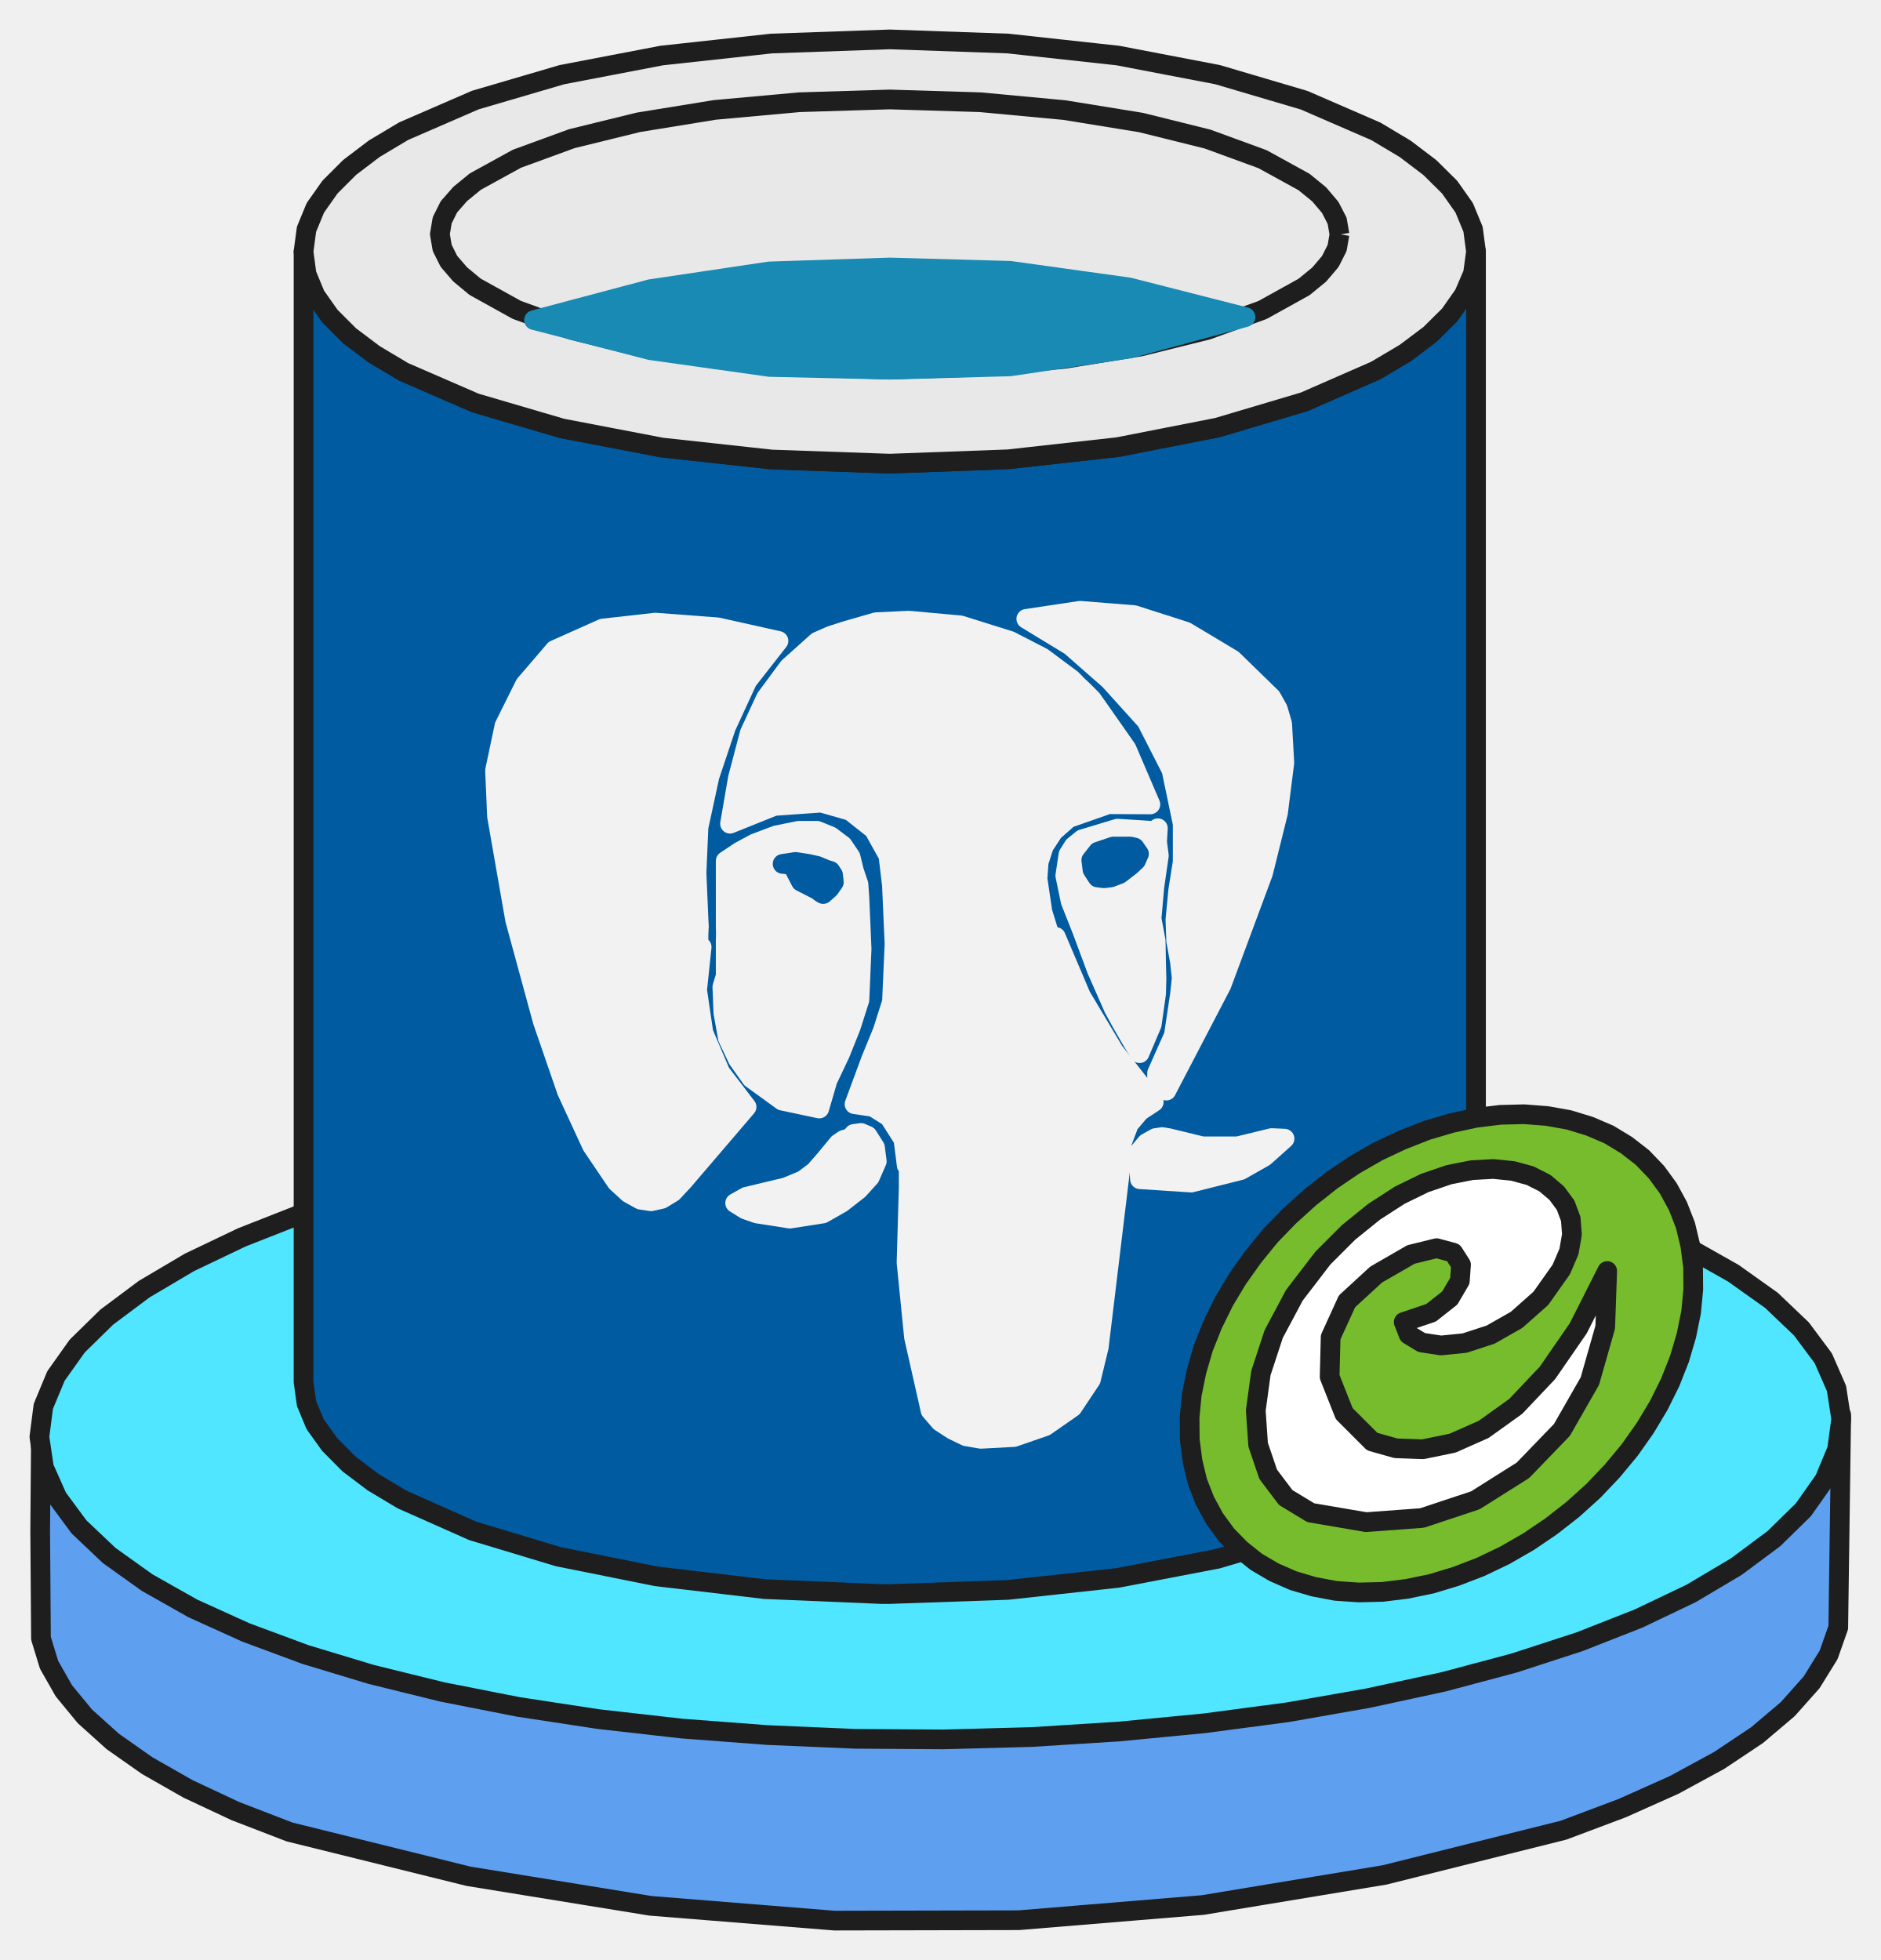
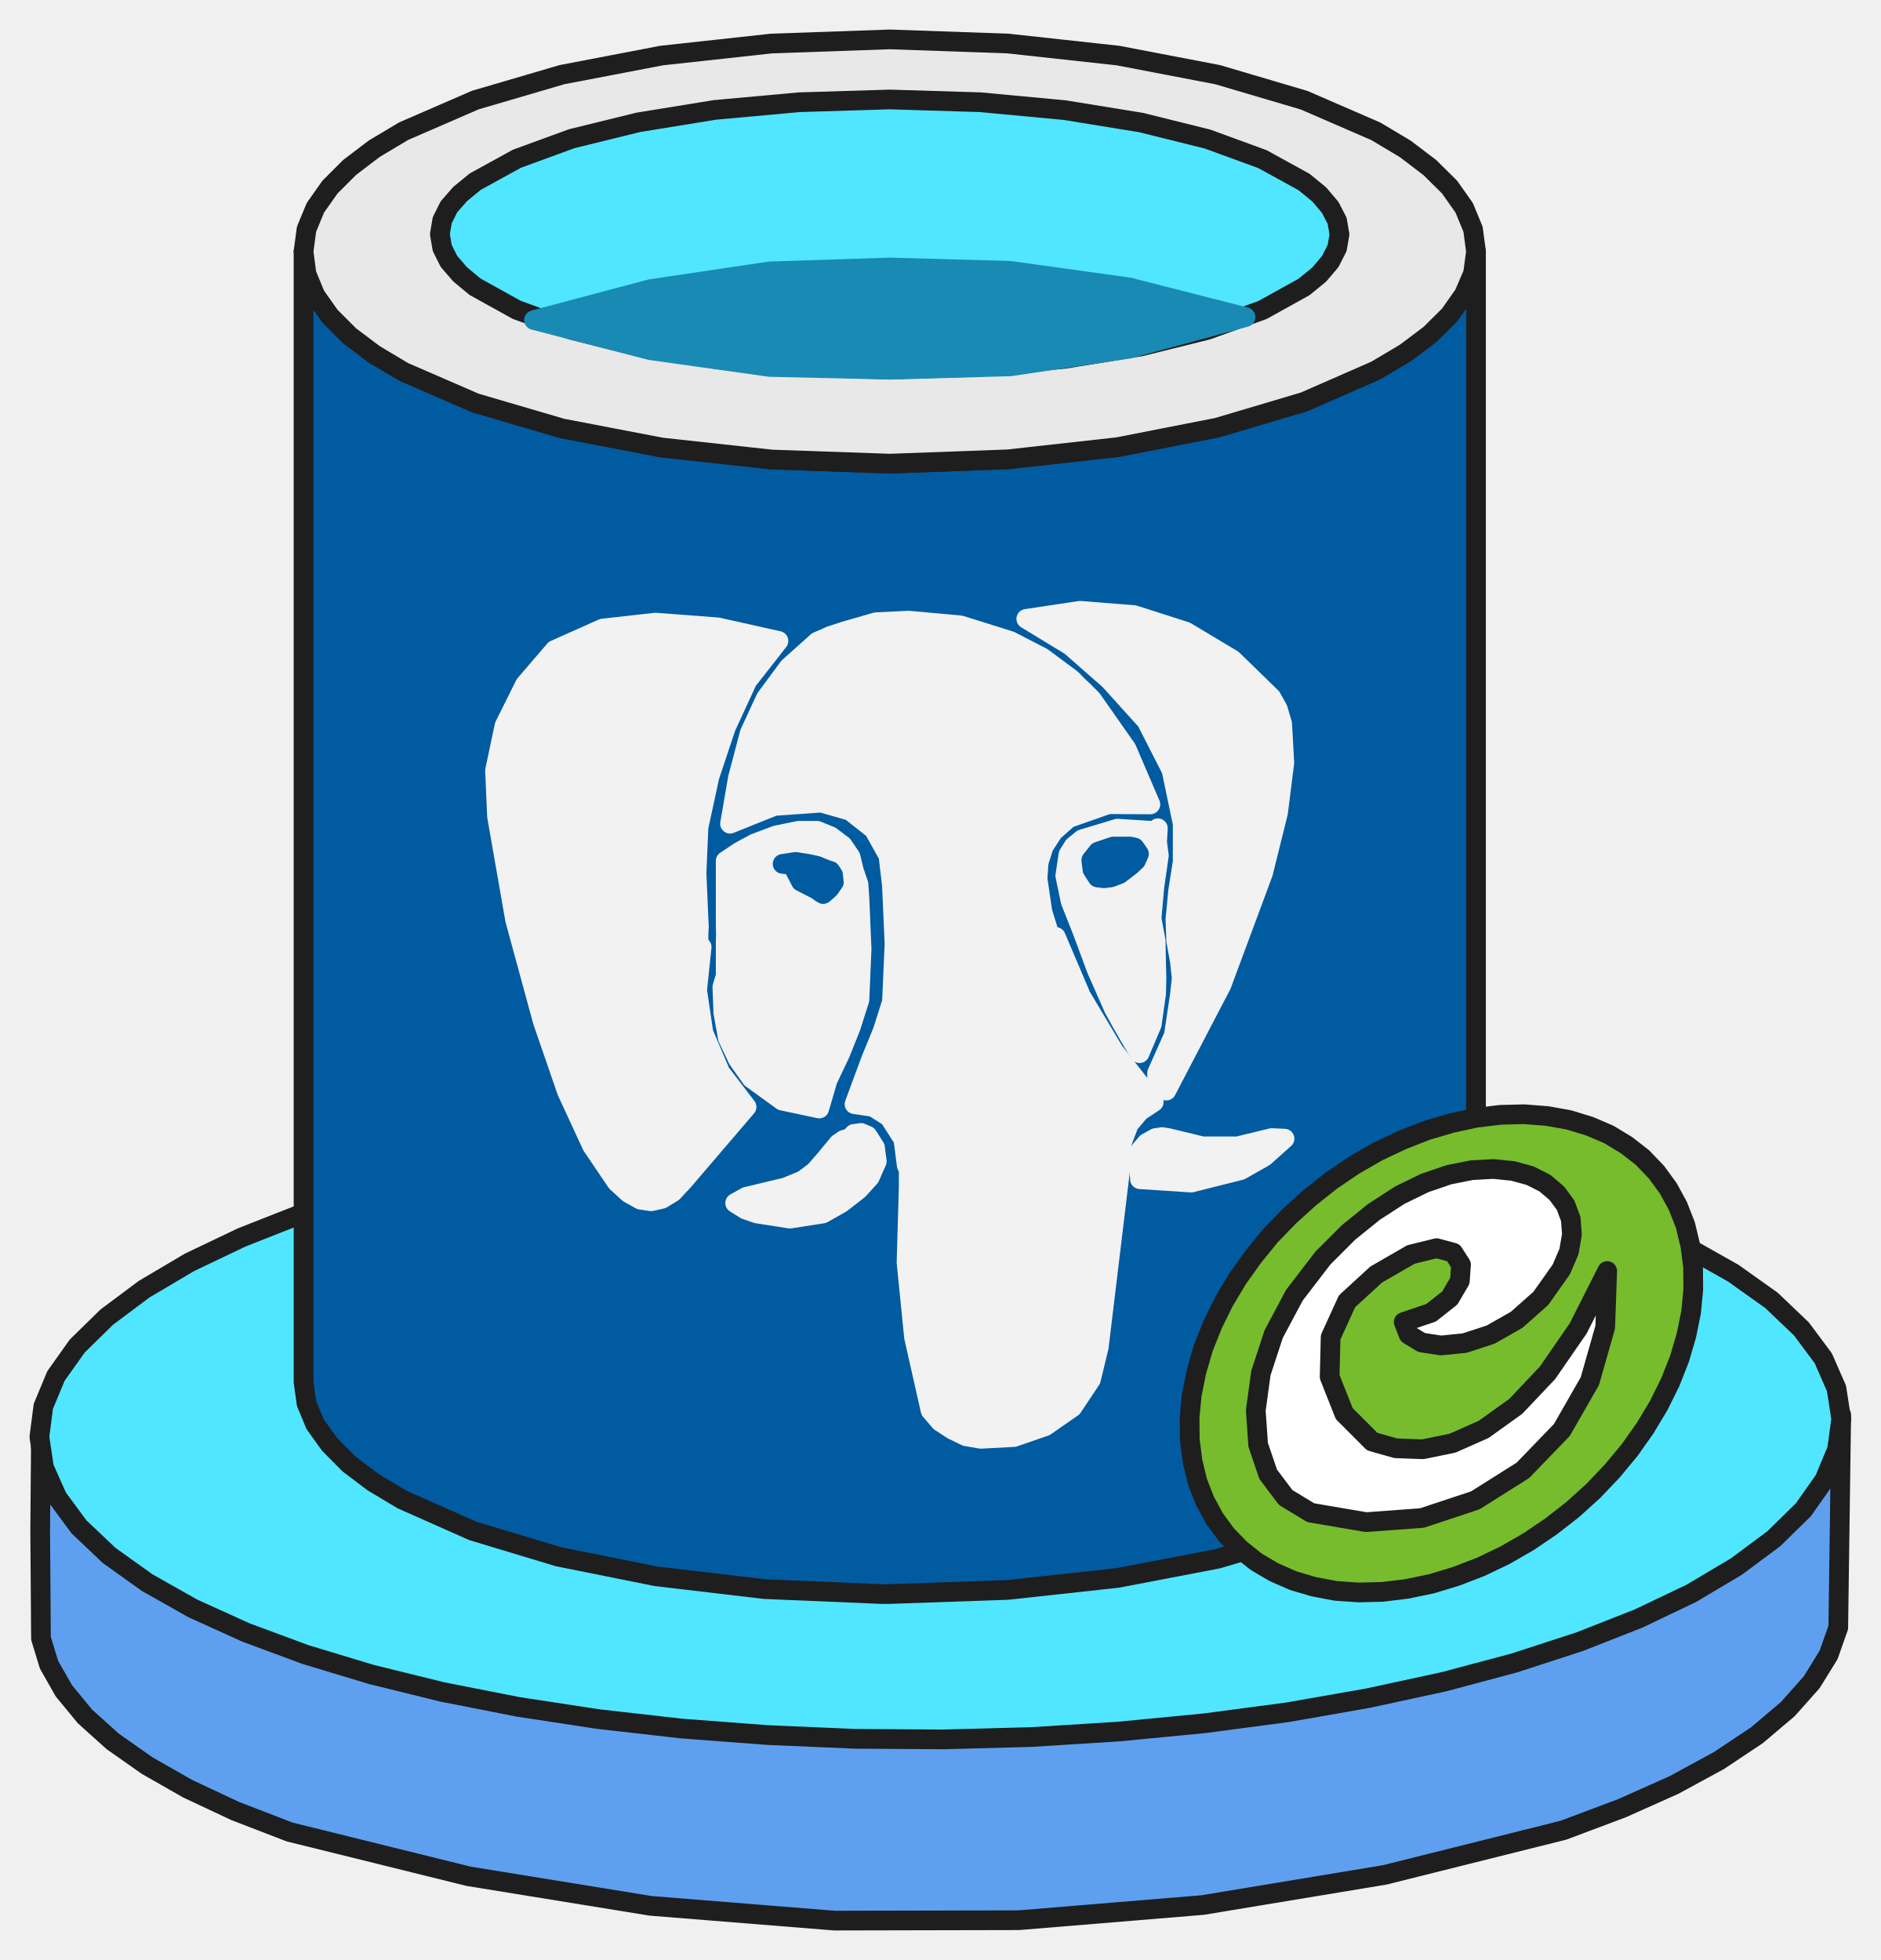
<svg xmlns="http://www.w3.org/2000/svg" viewBox="0.27 -1.85 95.48 99.51">
  <path d="M93.59,80.78 L93.10,82.17 L92.24,83.56 L91.03,84.92 L89.46,86.25 L87.54,87.53 L85.26,88.77 L82.62,89.95 L79.64,91.07 L70.56,93.34 L61.32,94.87 L51.99,95.64 L42.63,95.66 L33.30,94.91 L24.06,93.41 L14.97,91.16 L12.22,90.10 L9.81,88.97 L7.74,87.79 L5.99,86.56 L4.58,85.29 L3.51,83.99 L2.76,82.67 L2.35,81.33 L2.31,75.85 L2.35,70.85 L93.74,69.99 L93.59,80.78 Z" fill="#5ea0ef" stroke="#1e1e1e" stroke-width="1" stroke-linejoin="round" />
  <path d="M93.74,70.19 L93.53,71.74 L92.89,73.28 L91.82,74.80 L90.32,76.27 L88.41,77.69 L86.12,79.05 L83.46,80.32 L80.46,81.50 L77.14,82.58 L73.54,83.54 L69.70,84.37 L65.65,85.08 L61.43,85.64 L57.08,86.06 L52.64,86.34 L48.16,86.46 L43.68,86.43 L39.24,86.24 L34.88,85.91 L30.65,85.43 L26.58,84.81 L22.72,84.05 L19.11,83.16 L15.77,82.15 L12.75,81.03 L10.06,79.81 L7.74,78.50 L5.81,77.12 L4.28,75.67 L3.18,74.18 L2.50,72.65 L2.27,71.10 L2.47,69.55 L3.11,68.01 L4.19,66.49 L5.69,65.02 L7.59,63.60 L9.89,62.24 L12.55,60.97 L15.55,59.79 L18.87,58.71 L22.46,57.75 L26.30,56.92 L30.35,56.21 L34.57,55.65 L38.92,55.23 L43.36,54.95 L47.84,54.83 L52.33,54.86 L56.77,55.05 L61.13,55.38 L65.36,55.86 L69.42,56.48 L73.28,57.24 L76.89,58.13 L80.23,59.14 L83.26,60.26 L85.94,61.48 L88.26,62.79 L90.20,64.17 L91.72,65.62 L92.83,67.11 L93.50,68.64 L93.74,70.19 Z" fill="#50e6ff" stroke="#1e1e1e" stroke-width="1" stroke-linejoin="round" />
  <path d="M45.44,21.69 L39.44,21.48 L33.86,20.87 L28.80,19.90 L24.40,18.60 L20.76,17.02 L19.27,16.14 L18.02,15.19 L17.02,14.19 L16.28,13.14 L15.83,12.05 L15.68,10.92 L15.68,68.31 L15.83,69.40 L16.27,70.46 L17.00,71.48 L17.98,72.47 L19.21,73.40 L20.68,74.28 L24.26,75.87 L28.60,77.18 L33.58,78.18 L39.09,78.83 L45.01,79.08 L45.44,79.08 L51.44,78.87 L57.02,78.26 L62.08,77.29 L66.48,75.99 L70.12,74.41 L71.61,73.52 L72.86,72.58 L73.86,71.58 L74.60,70.53 L75.05,69.44 L75.20,68.31 L75.20,10.92 L75.05,12.03 L74.59,13.10 L73.86,14.14 L72.86,15.13 L71.61,16.07 L70.11,16.96 L66.48,18.55 L62.07,19.86 L57.02,20.85 L51.44,21.47 L45.44,21.69 Z" fill="#005ba1" stroke="#1e1e1e" stroke-width="1" stroke-linejoin="round" />
  <path d="M75.20,10.92 L75.05,12.03 L74.59,13.10 L73.86,14.14 L72.86,15.13 L71.61,16.07 L70.11,16.96 L66.48,18.55 L62.07,19.86 L57.02,20.85 L51.44,21.47 L45.44,21.69 L39.44,21.48 L33.86,20.87 L28.80,19.90 L24.40,18.61 L20.76,17.03 L19.27,16.14 L18.02,15.20 L17.02,14.20 L16.28,13.15 L15.83,12.06 L15.68,10.92 L15.83,9.79 L16.28,8.70 L17.02,7.65 L18.02,6.65 L19.27,5.70 L20.76,4.81 L24.40,3.23 L28.80,1.94 L33.86,0.97 L39.44,0.36 L45.44,0.15 L51.44,0.36 L57.02,0.97 L62.08,1.94 L66.48,3.24 L70.12,4.82 L71.61,5.71 L72.86,6.66 L73.86,7.65 L74.60,8.70 L75.05,9.79 L75.20,10.92 Z" fill="#e8e8e8" stroke="#1e1e1e" stroke-width="1" stroke-linejoin="round" />
-   <path d="M68.27,10.04 L68.15,10.74 L67.80,11.43 L67.24,12.09 L66.47,12.72 L64.36,13.89 L61.56,14.90 L58.18,15.74 L54.30,16.37 L50.02,16.77 L45.42,16.91 L40.83,16.77 L36.55,16.37 L32.67,15.74 L29.29,14.90 L26.50,13.88 L24.39,12.71 L23.63,12.08 L23.06,11.42 L22.72,10.74 L22.60,10.04 L22.72,9.33 L23.06,8.65 L23.63,8.00 L24.40,7.37 L26.51,6.21 L29.30,5.19 L32.68,4.36 L36.56,3.73 L40.85,3.34 L45.44,3.20 L50.03,3.34 L54.31,3.74 L58.19,4.37 L61.57,5.21 L64.36,6.23 L66.47,7.39 L67.24,8.02 L67.80,8.68 L68.15,9.36 L68.27,10.06" fill="none" stroke="#1e1e1e" stroke-width="1" stroke-linejoin="round" />
+   <path d="M68.27,10.04 L68.15,10.74 L67.80,11.43 L67.24,12.09 L66.47,12.72 L64.36,13.89 L61.56,14.90 L58.18,15.74 L54.30,16.37 L50.02,16.77 L45.42,16.91 L40.83,16.77 L36.55,16.37 L32.67,15.74 L29.29,14.90 L26.50,13.88 L24.39,12.71 L23.63,12.08 L23.06,11.42 L22.72,10.74 L22.60,10.04 L22.72,9.33 L23.06,8.65 L23.63,8.00 L24.40,7.37 L26.51,6.21 L29.30,5.19 L32.68,4.36 L36.56,3.73 L40.85,3.34 L45.44,3.20 L50.03,3.34 L54.31,3.74 L58.19,4.37 L61.57,5.21 L64.36,6.23 L66.47,7.39 L67.24,8.02 L67.80,8.68 L68.15,9.36 L68.27,10.06 L68.27,10.04 Z" fill="#50e6ff" stroke="#1e1e1e" stroke-width="1" stroke-linejoin="round" />
  <path d="M45.44,11.73 L39.33,11.93 L33.29,12.83 L27.38,14.40 L33.29,15.93 L39.34,16.78 L45.44,16.92 L51.55,16.75 L57.60,15.85 L63.50,14.25 L57.58,12.74 L51.54,11.90 L45.44,11.73 L45.44,11.73 Z" fill="#198ab3" stroke="#198ab3" stroke-width="1" stroke-linejoin="round" />
  <path d="M60.31,39.97 L60.31,41.91 L60.08,43.37 L59.94,44.84 L59.98,45.92 L60.17,46.98 L60.26,47.81 L60.17,48.65 L59.86,50.72 L59.01,52.63 L59.01,52.80 L59.01,52.96 L59.48,53.52 L62.28,48.15 L64.39,42.47 L64.39,42.47 L65.15,39.41 L65.47,36.87 L65.36,34.90 L65.14,34.15 L64.81,33.56 L62.84,31.64 L60.47,30.22 L57.85,29.38 L55.10,29.16 L52.37,29.57 L54.62,30.94 L56.60,32.68 L58.47,34.75 L59.74,37.24 L60.31,39.97 L60.31,39.97 Z" fill="#f2f2f2" stroke="#f2f2f2" stroke-width="1" stroke-linejoin="round" />
  <path d="M58.87,40.34 L57.00,40.22 L55.21,40.76 L54.78,41.11 L54.51,41.54 L54.35,42.61 L54.62,43.91 L55.21,45.40 L55.95,47.39 L56.81,49.34 L57.22,50.09 L57.22,50.09 L57.75,51.01 L58.12,51.62 L58.74,50.16 L58.96,48.60 L58.98,47.83 L58.96,47.07 L58.94,45.92 L58.73,44.79 L58.87,43.19 L59.10,41.59 L59.01,40.90 L59.05,40.20 L58.87,40.34 Z" fill="#f2f2f2" stroke="#f2f2f2" stroke-width="1" stroke-linejoin="round" />
  <path d="M57.48,42.24 L57.10,42.53 L56.65,42.70 L56.65,42.70 L56.32,42.74 L55.99,42.70 L55.73,42.30 L55.67,41.82 L55.67,41.82 L56.01,41.39 L56.78,41.13 L57.66,41.13 L57.87,41.18 L58.09,41.50 L57.94,41.84 L57.66,42.10 L57.48,42.24 Z" fill="#005ba1" stroke="#005ba1" stroke-width="1" stroke-linejoin="round" />
  <path d="M35.73,46.40 L35.73,45.58 L35.75,45.19 L35.73,44.79 L35.63,42.47 L35.73,40.15 L36.29,37.56 L37.13,35.05 L38.21,32.71 L39.79,30.69 L36.70,30.00 L33.54,29.76 L30.87,30.06 L28.43,31.15 L26.92,32.91 L25.88,35.00 L25.40,37.27 L25.50,39.59 L26.42,44.85 L27.82,49.99 L29.05,53.56 L30.32,56.31 L31.57,58.16 L32.19,58.73 L32.79,59.06 L32.79,59.06 L33.32,59.14 L33.86,59.02 L34.42,58.68 L34.97,58.09 L38.17,54.35 L36.84,52.61 L35.98,50.59 L35.66,48.42 L35.89,46.23 L35.73,46.40 Z" fill="#f2f2f2" stroke="#f2f2f2" stroke-width="1" stroke-linejoin="round" />
  <path d="M36.94,48.26 L36.99,49.56 L37.22,50.85 L37.73,51.93 L38.42,52.90 L39.98,54.03 L41.86,54.43 L42.28,52.99 L42.92,51.64 L43.46,50.29 L43.90,48.91 L44.01,46.33 L43.90,43.75 L43.85,43.04 L43.62,42.36 L43.45,41.66 L43.05,41.07 L43.05,41.07 L42.44,40.61 L41.75,40.33 L40.82,40.33 L39.68,40.56 L38.59,40.97 L37.83,41.38 L37.11,41.86 L37.11,45.19 L37.11,45.19 L37.12,45.54 L37.11,45.89 L37.11,47.70 L37.11,47.70 L36.94,48.26 Z" fill="#f2f2f2" stroke="#f2f2f2" stroke-width="1" stroke-linejoin="round" />
  <path d="M40.00,42.01 L40.00,42.01 L40.65,41.91 L41.30,42.01 L41.75,42.11 L42.18,42.29 L42.43,42.37 L42.56,42.57 L42.60,42.94 L42.60,42.94 L42.37,43.27 L42.06,43.54 L41.92,43.46 L41.79,43.35 L41.79,43.35 L40.93,42.91 L40.49,42.06 L40.00,42.01 Z" fill="#005ba1" stroke="#005ba1" stroke-width="1" stroke-linejoin="round" />
  <path d="M43.43,55.93 L43.11,56.02 L42.83,56.21 L42.18,57.00 L41.64,57.62 L41.04,58.07 L40.17,58.43 L38.79,58.76 L38.16,58.91 L37.59,59.23 L38.12,59.56 L38.70,59.76 L40.37,60.02 L42.04,59.76 L42.99,59.22 L43.85,58.55 L44.43,57.91 L44.78,57.11 L44.69,56.41 L44.31,55.81 L43.98,55.67 L43.62,55.72 L43.43,55.93 Z" fill="#f2f2f2" stroke="#f2f2f2" stroke-width="1" stroke-linejoin="round" />
  <path d="M64.83,55.93 L63.10,56.35 L61.31,56.35 L59.58,55.93 L59.26,55.88 L58.93,55.93 L58.48,56.18 L58.14,56.58 L58.10,57.30 L58.14,58.02 L60.74,58.19 L63.25,57.56 L64.45,56.88 L65.48,55.96 L64.83,55.93 Z" fill="#f2f2f2" stroke="#f2f2f2" stroke-width="1" stroke-linejoin="round" />
  <path d="M53.67,46.00 L53.19,44.45 L52.94,42.76 L53.00,41.92 L53.26,41.11 L53.75,40.36 L54.51,39.69 L56.53,38.98 L58.67,38.99 L57.46,36.17 L55.70,33.66 L55.23,33.19 L54.93,32.91 L54.93,32.91 L54.80,32.77 L54.66,32.63 L54.66,32.63 L53.18,31.53 L51.55,30.69 L49.03,29.90 L46.40,29.66 L44.74,29.74 L43.15,30.20 L42.44,30.43 L41.76,30.73 L40.31,32.03 L39.15,33.60 L38.33,35.37 L37.73,37.65 L37.33,39.97 L39.57,39.07 L41.97,38.90 L43.44,39.32 L44.63,40.26 L45.37,41.59 L45.55,43.10 L45.55,43.13 L45.68,46.07 L45.55,49.02 L45.08,50.50 L44.49,51.94 L43.65,54.21 L44.60,54.35 L45.41,54.86 L46.13,55.99 L46.30,57.32 L46.40,57.32 L46.40,58.44 L46.29,62.25 L46.67,66.04 L47.51,69.76 L48.00,70.33 L48.63,70.74 L49.31,71.07 L50.06,71.20 L51.74,71.11 L53.33,70.56 L54.71,69.60 L55.65,68.19 L56.05,66.54 L57.17,57.26 L57.17,57.26 L57.21,56.20 L57.58,55.22 L58.13,54.57 L58.84,54.10 L56.82,51.53 L55.15,48.73 L53.87,45.72 L53.67,46.00 Z" fill="#f2f2f2" stroke="#f2f2f2" stroke-width="1" stroke-linejoin="round" />
  <path d="M84.36,57.66 L84.96,58.48 L85.45,59.38 L85.83,60.35 L86.08,61.39 L86.22,62.47 L86.23,63.61 L86.12,64.77 L85.88,65.95 L85.53,67.14 L85.06,68.33 L84.48,69.50 L83.79,70.65 L83.00,71.77 L82.12,72.83 L81.16,73.84 L80.12,74.78 L79.02,75.64 L77.87,76.42 L76.67,77.11 L75.44,77.70 L74.19,78.18 L72.94,78.56 L71.68,78.82 L70.45,78.97 L69.25,79.00 L68.08,78.92 L66.97,78.71 L65.92,78.40 L64.94,77.97 L64.04,77.44 L63.24,76.80 L62.53,76.07 L61.93,75.25 L61.44,74.35 L61.06,73.38 L60.81,72.34 L60.67,71.25 L60.66,70.12 L60.77,68.96 L61.01,67.78 L61.36,66.58 L61.83,65.40 L62.41,64.22 L63.10,63.07 L63.89,61.96 L64.76,60.89 L65.73,59.89 L66.77,58.95 L67.87,58.08 L69.02,57.30 L70.22,56.61 L71.45,56.03 L72.70,55.54 L73.95,55.17 L75.20,54.90 L76.44,54.75 L77.64,54.72 L78.81,54.81 L79.92,55.01 L80.97,55.33 L81.95,55.75 L82.84,56.29 L83.65,56.92 L84.36,57.66 Z" fill="#76bc2d" stroke="#1e1e1e" stroke-width="1" stroke-linejoin="round" />
  <path d="M69.93,71.34 L68.51,69.92 L67.77,68.05 L67.82,66.04 L68.65,64.22 L70.13,62.86 L71.90,61.84 L73.20,61.52 L74.05,61.75 L74.44,62.36 L74.38,63.18 L73.87,64.05 L72.92,64.80 L71.53,65.27 L71.78,65.91 L72.44,66.31 L73.42,66.46 L74.62,66.34 L75.94,65.91 L77.26,65.16 L78.49,64.07 L79.53,62.60 L79.92,61.69 L80.07,60.83 L80.01,60.04 L79.75,59.34 L79.30,58.73 L78.70,58.22 L77.95,57.84 L77.07,57.60 L76.08,57.50 L74.99,57.56 L73.83,57.79 L72.60,58.21 L71.33,58.83 L70.03,59.67 L68.73,60.72 L67.43,62.02 L65.98,63.91 L64.93,65.88 L64.28,67.86 L64.02,69.76 L64.14,71.50 L64.65,73.00 L65.54,74.18 L66.81,74.95 L69.62,75.43 L72.46,75.22 L75.17,74.32 L77.58,72.80 L79.56,70.75 L80.98,68.27 L81.76,65.53 L81.86,62.68 L80.39,65.59 L78.83,67.85 L77.22,69.55 L75.59,70.72 L74.01,71.42 L72.50,71.73 L71.13,71.68 L69.93,71.34 Z" fill="#ffffff" stroke="#1e1e1e" stroke-width="1" stroke-linejoin="round" />
</svg>
